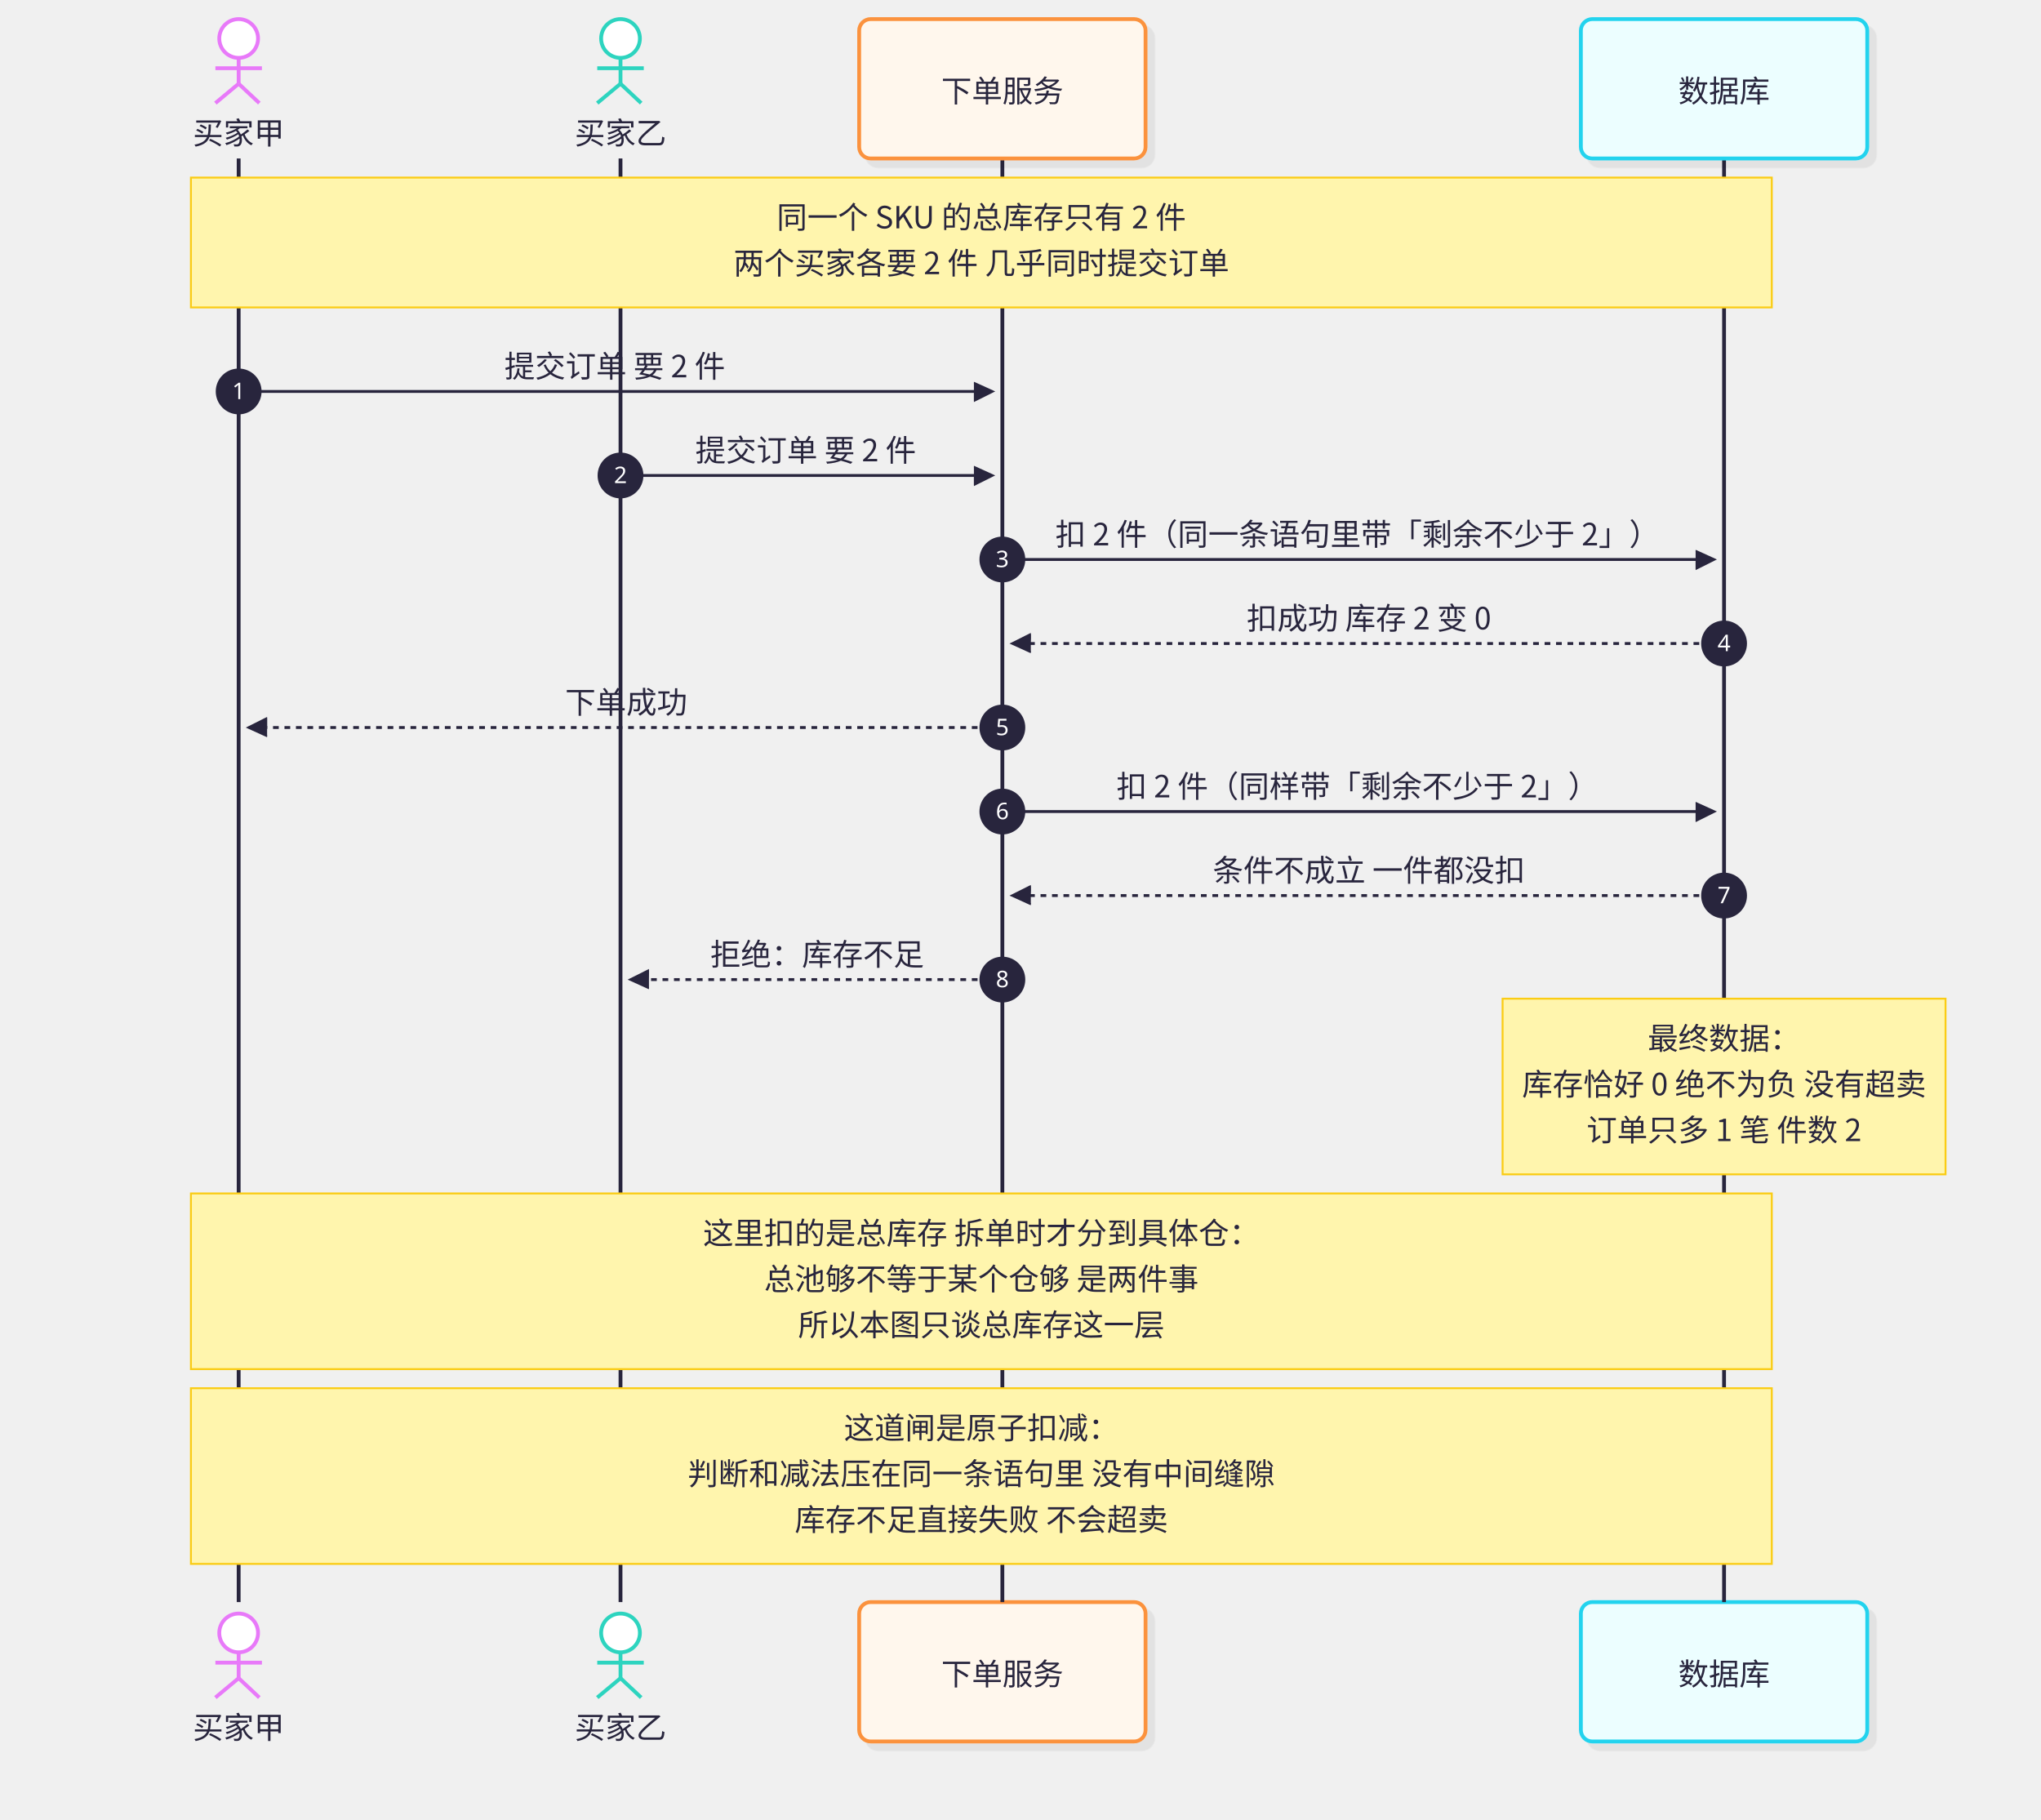
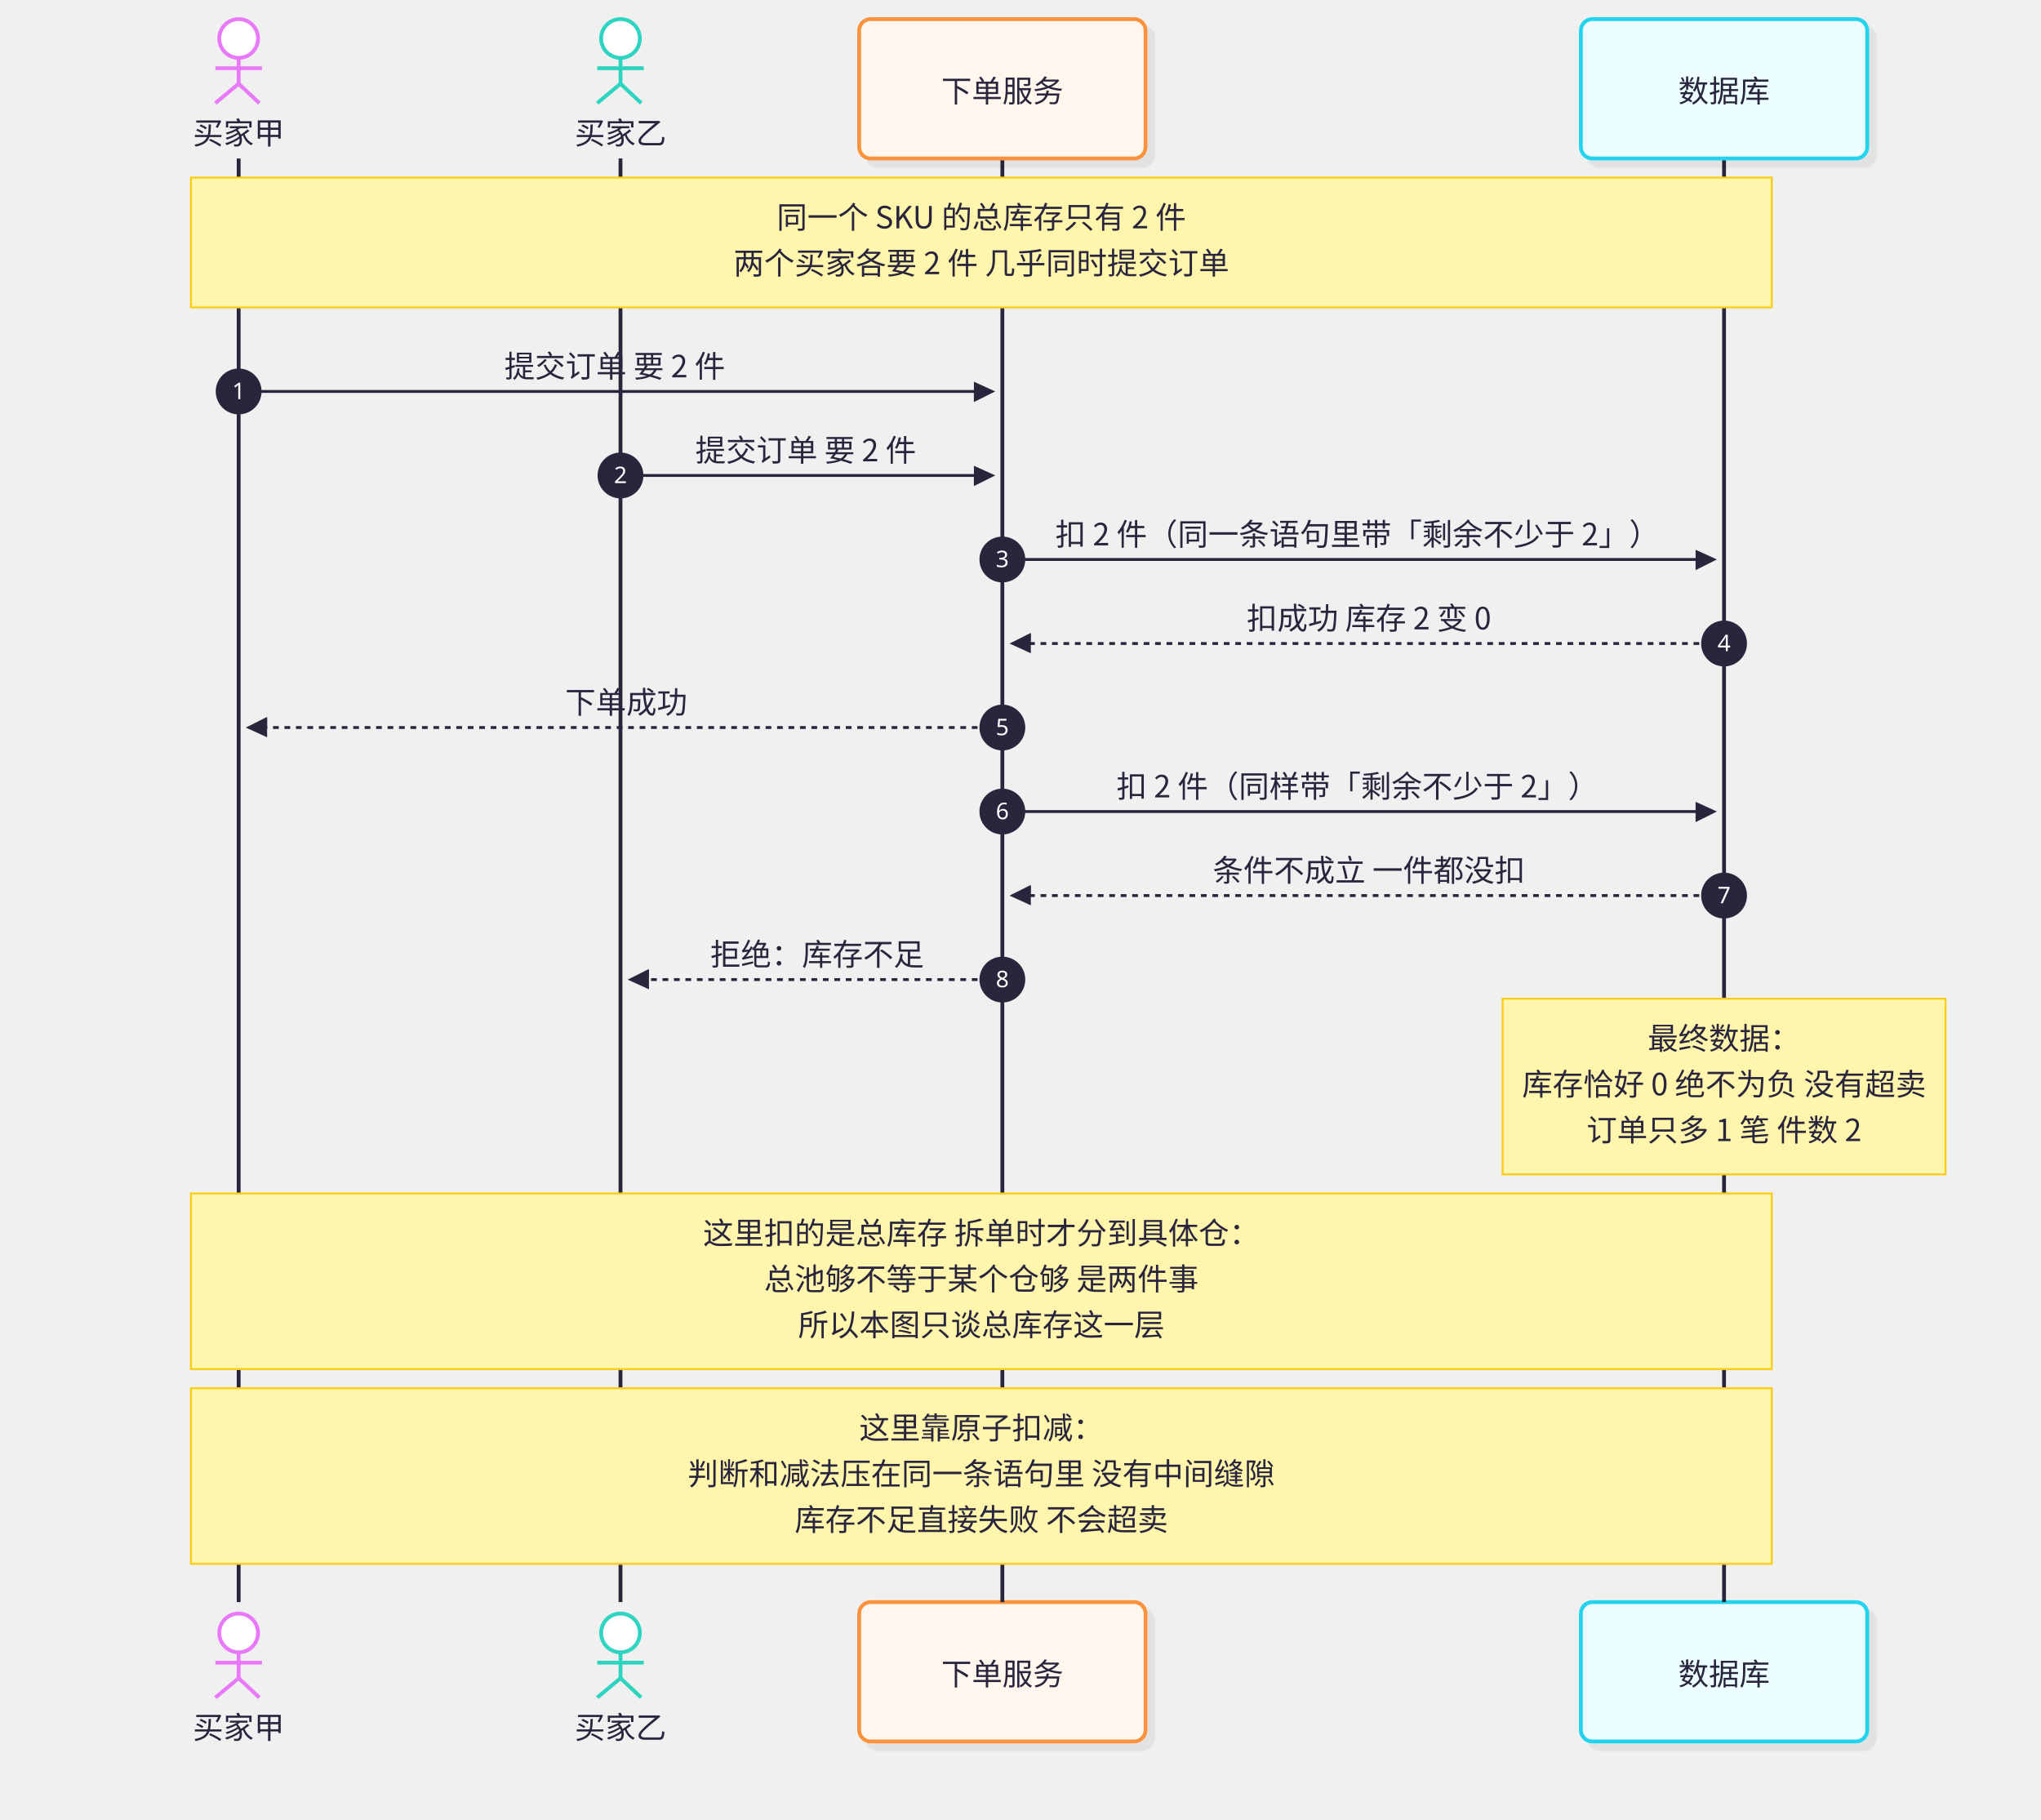
<svg xmlns="http://www.w3.org/2000/svg" height="953" id="my-svg" width="1069" style="max-width: 1069px; background-color: white;" viewBox="-50 -10 1069 953" role="graphics-document document" aria-roledescription="sequence">
  <g>
    <rect x="778" y="829" fill="#eaeaea" stroke="#666" width="150" height="73" name="库" rx="6" ry="6" class="actor actor-bottom" data-look="neo" filter="url(#my-svg-drop-shadow)" style="stroke: rgb(34, 211, 238); fill: rgb(236, 254, 255);" />
    <text x="853" y="865.5" dominant-baseline="central" alignment-baseline="central" class="actor actor-box" style="text-anchor: middle; font-size: 16px; font-weight: 400;">
      <tspan x="853" dy="0">数据库</tspan>
    </text>
  </g>
  <g>
    <rect x="400" y="829" fill="#eaeaea" stroke="#666" width="150" height="73" name="下单" rx="6" ry="6" class="actor actor-bottom" data-look="neo" filter="url(#my-svg-drop-shadow)" style="stroke: rgb(251, 146, 60); fill: rgb(255, 247, 237);" />
    <text x="475" y="865.5" dominant-baseline="central" alignment-baseline="central" class="actor actor-box" style="text-anchor: middle; font-size: 16px; font-weight: 400;">
      <tspan x="475" dy="0">下单服务</tspan>
    </text>
  </g>
  <g />
  <g />
  <g>
    <line id="actor3" x1="853" y1="73" x2="853" y2="829" class="actor-line 200" stroke-width="0.5px" stroke="#999" name="库" data-et="life-line" data-id="库" />
    <g id="root-3" data-look="neo" data-et="participant" data-type="participant" data-id="库">
      <rect x="778" y="0" fill="#eaeaea" stroke="#666" width="150" height="73" name="库" rx="6" ry="6" class="actor actor-top" data-look="neo" filter="url(#my-svg-drop-shadow)" style="stroke: rgb(34, 211, 238); fill: rgb(236, 254, 255);" />
      <text x="853" y="36.5" dominant-baseline="central" alignment-baseline="central" class="actor actor-box" style="text-anchor: middle; font-size: 16px; font-weight: 400;">
        <tspan x="853" dy="0">数据库</tspan>
      </text>
    </g>
  </g>
  <g>
    <line id="actor2" x1="475" y1="73" x2="475" y2="829" class="actor-line 200" stroke-width="0.5px" stroke="#999" name="下单" data-et="life-line" data-id="下单" />
    <g id="root-2" data-look="neo" data-et="participant" data-type="participant" data-id="下单">
      <rect x="400" y="0" fill="#eaeaea" stroke="#666" width="150" height="73" name="下单" rx="6" ry="6" class="actor actor-top" data-look="neo" filter="url(#my-svg-drop-shadow)" style="stroke: rgb(251, 146, 60); fill: rgb(255, 247, 237);" />
      <text x="475" y="36.5" dominant-baseline="central" alignment-baseline="central" class="actor actor-box" style="text-anchor: middle; font-size: 16px; font-weight: 400;">
        <tspan x="475" dy="0">下单服务</tspan>
      </text>
    </g>
  </g>
  <g>
    <line id="actor1" x1="275" y1="73" x2="275" y2="829" class="actor-line 200" stroke-width="0.5px" stroke="#999" name="乙" data-et="life-line" data-id="乙" />
  </g>
  <g>
    <line id="actor0" x1="75" y1="73" x2="75" y2="829" class="actor-line 200" stroke-width="0.5px" stroke="#999" name="甲" data-et="life-line" data-id="甲" />
  </g>
  <style>#my-svg{font-family:Noto Sans CJK SC,Noto Sans SC,Microsoft YaHei,PingFang SC,sans-serif;font-size:14px;fill:#28253D;}@keyframes edge-animation-frame{from{stroke-dashoffset:0;}}@keyframes dash{to{stroke-dashoffset:0;}}#my-svg .edge-animation-slow{stroke-dasharray:9,5!important;stroke-dashoffset:900;animation:dash 50s linear infinite;stroke-linecap:round;}#my-svg .edge-animation-fast{stroke-dasharray:9,5!important;stroke-dashoffset:900;animation:dash 20s linear infinite;stroke-linecap:round;}#my-svg .error-icon{fill:#ffffff;}#my-svg .error-text{fill:#000000;stroke:#000000;}#my-svg .edge-thickness-normal{stroke-width:2px;}#my-svg .edge-thickness-thick{stroke-width:3.5px;}#my-svg .edge-pattern-solid{stroke-dasharray:0;}#my-svg .edge-thickness-invisible{stroke-width:0;fill:none;}#my-svg .edge-pattern-dashed{stroke-dasharray:3;}#my-svg .edge-pattern-dotted{stroke-dasharray:2;}#my-svg .marker{fill:#000000;stroke:#000000;}#my-svg .marker.cross{stroke:#000000;}#my-svg svg{font-family:Noto Sans CJK SC,Noto Sans SC,Microsoft YaHei,PingFang SC,sans-serif;font-size:14px;}#my-svg p{margin:0;}#my-svg .actor{stroke:#28253D;fill:#ffffff;stroke-width:2;}#my-svg rect.actor.outer-path[data-look="neo"]{filter:url(#drop-shadow);}#my-svg rect.note[data-look="neo"]{stroke:#FACC15;fill:#fff5ad;filter:url(#drop-shadow);}#my-svg text.actor&gt;tspan{fill:#28253D;stroke:none;}#my-svg .actor-line{stroke:#28253D;}#my-svg .innerArc{stroke-width:1.5;stroke-dasharray:none;}#my-svg .messageLine0{stroke-width:1.5;stroke-dasharray:none;stroke:#28253D;}#my-svg .messageLine1{stroke-width:1.5;stroke-dasharray:2,2;stroke:#28253D;}#my-svg [id$="-arrowhead"] path{fill:#28253D;stroke:#28253D;}#my-svg .sequenceNumber{fill:#ffffff;}#my-svg [id$="-sequencenumber"]{fill:#28253D;}#my-svg [id$="-crosshead"] path{fill:#28253D;stroke:#28253D;}#my-svg .messageText{fill:#28253D;stroke:none;}#my-svg .labelBox{stroke:#28253D;fill:#ffffff;filter:url(#drop-shadow);}#my-svg .labelText,#my-svg .labelText&gt;tspan{fill:#28253D;stroke:none;}#my-svg .loopText,#my-svg .loopText&gt;tspan{fill:#28253D;stroke:none;}#my-svg .sectionTitle,#my-svg .sectionTitle&gt;tspan{fill:#28253D;stroke:none;}#my-svg .loopLine{stroke-width:2px;stroke-dasharray:2,2;stroke:#28253D;fill:#28253D;}#my-svg .note{stroke:#FACC15;fill:#fff5ad;}#my-svg .noteText,#my-svg .noteText&gt;tspan{fill:#28253D;stroke:none;}#my-svg .activation0{fill:hsl(-120, 0%, 80%);stroke:hsl(-120, 0%, 70%);}#my-svg .activation1{fill:hsl(-120, 0%, 80%);stroke:hsl(-120, 0%, 70%);}#my-svg .activation2{fill:hsl(-120, 0%, 80%);stroke:hsl(-120, 0%, 70%);}#my-svg .actorPopupMenu{position:absolute;}#my-svg .actorPopupMenuPanel{position:absolute;fill:#ffffff;box-shadow:0px 8px 16px 0px rgba(0,0,0,0.2);filter:drop-shadow(3px 5px 2px rgb(0 0 0 / 0.4));}#my-svg .actor-man circle,#my-svg line{fill:#ffffff;stroke-width:2px;}#my-svg g rect.rect{filter:url(#drop-shadow);stroke:#28253D;}#my-svg .node .neo-node{stroke:#28253D;}#my-svg [data-look="neo"].node rect,#my-svg [data-look="neo"].cluster rect,#my-svg [data-look="neo"].node polygon{stroke:#28253D;filter:url(#my-svg-drop-shadow);}#my-svg [data-look="neo"].swimlane.cluster rect{filter:none;}#my-svg [data-look="neo"].node path{stroke:#28253D;stroke-width:2px;}#my-svg [data-look="neo"].node .outer-path{filter:url(#my-svg-drop-shadow);}#my-svg [data-look="neo"].node .neo-line path{stroke:#28253D;filter:none;}#my-svg [data-look="neo"].node circle{stroke:#28253D;filter:url(#my-svg-drop-shadow);}#my-svg [data-look="neo"].node circle .state-start{fill:#000000;}#my-svg [data-look="neo"].icon-shape .icon{fill:#28253D;filter:url(#my-svg-drop-shadow);}#my-svg [data-look="neo"].icon-shape .icon-neo path{stroke:#28253D;filter:url(#my-svg-drop-shadow);}#my-svg :root{--mermaid-font-family:"trebuchet ms",verdana,arial,sans-serif;}</style>
  <g />
  <defs>
    <symbol id="my-svg-computer" width="24" height="24">
      <path transform="scale(.5)" d="M2 2v13h20v-13h-20zm18 11h-16v-9h16v9zm-10.228 6l.466-1h3.524l.467 1h-4.457zm14.228 3h-24l2-6h2.104l-1.33 4h18.45l-1.297-4h2.073l2 6zm-5-10h-14v-7h14v7z" />
    </symbol>
  </defs>
  <defs>
    <symbol id="my-svg-database" fill-rule="evenodd" clip-rule="evenodd">
      <path transform="scale(.5)" d="M12.258.001l.256.004.255.005.253.008.251.01.249.012.247.015.246.016.242.019.241.02.239.023.236.024.233.027.231.028.229.031.225.032.223.034.22.036.217.038.214.04.211.041.208.043.205.045.201.046.198.048.194.05.191.051.187.053.183.054.18.056.175.057.172.059.168.06.163.061.16.063.155.064.15.066.074.033.073.033.071.034.07.034.069.035.068.035.067.035.066.035.064.036.064.036.062.036.06.036.06.037.058.037.058.037.055.038.055.038.053.038.052.038.051.039.05.039.048.039.047.039.045.04.044.04.043.04.041.04.04.041.039.041.037.041.036.041.034.041.033.042.032.042.03.042.029.042.027.042.026.043.024.043.023.043.021.043.02.043.018.044.017.043.015.044.013.044.012.044.011.045.009.044.007.045.006.045.004.045.002.045.001.045v17l-.001.045-.002.045-.004.045-.006.045-.007.045-.009.044-.011.045-.012.044-.013.044-.015.044-.017.043-.018.044-.02.043-.021.043-.023.043-.024.043-.026.043-.027.042-.029.042-.03.042-.032.042-.033.042-.034.041-.036.041-.037.041-.039.041-.04.041-.041.04-.043.04-.044.04-.045.04-.047.039-.048.039-.05.039-.051.039-.052.038-.053.038-.055.038-.055.038-.058.037-.058.037-.06.037-.06.036-.062.036-.064.036-.064.036-.066.035-.067.035-.068.035-.069.035-.07.034-.071.034-.073.033-.074.033-.15.066-.155.064-.16.063-.163.061-.168.06-.172.059-.175.057-.18.056-.183.054-.187.053-.191.051-.194.05-.198.048-.201.046-.205.045-.208.043-.211.041-.214.04-.217.038-.22.036-.223.034-.225.032-.229.031-.231.028-.233.027-.236.024-.239.023-.241.02-.242.019-.246.016-.247.015-.249.012-.251.01-.253.008-.255.005-.256.004-.258.001-.258-.001-.256-.004-.255-.005-.253-.008-.251-.01-.249-.012-.247-.015-.245-.016-.243-.019-.241-.02-.238-.023-.236-.024-.234-.027-.231-.028-.228-.031-.226-.032-.223-.034-.22-.036-.217-.038-.214-.04-.211-.041-.208-.043-.204-.045-.201-.046-.198-.048-.195-.05-.19-.051-.187-.053-.184-.054-.179-.056-.176-.057-.172-.059-.167-.06-.164-.061-.159-.063-.155-.064-.151-.066-.074-.033-.072-.033-.072-.034-.07-.034-.069-.035-.068-.035-.067-.035-.066-.035-.064-.036-.063-.036-.062-.036-.061-.036-.06-.037-.058-.037-.057-.037-.056-.038-.055-.038-.053-.038-.052-.038-.051-.039-.049-.039-.049-.039-.046-.039-.046-.04-.044-.04-.043-.04-.041-.04-.04-.041-.039-.041-.037-.041-.036-.041-.034-.041-.033-.042-.032-.042-.03-.042-.029-.042-.027-.042-.026-.043-.024-.043-.023-.043-.021-.043-.02-.043-.018-.044-.017-.043-.015-.044-.013-.044-.012-.044-.011-.045-.009-.044-.007-.045-.006-.045-.004-.045-.002-.045-.001-.045v-17l.001-.045.002-.045.004-.045.006-.045.007-.045.009-.044.011-.045.012-.044.013-.044.015-.044.017-.043.018-.044.02-.043.021-.043.023-.043.024-.043.026-.043.027-.042.029-.042.03-.042.032-.042.033-.042.034-.041.036-.041.037-.041.039-.041.04-.041.041-.04.043-.04.044-.04.046-.04.046-.039.049-.039.049-.039.051-.039.052-.038.053-.038.055-.038.056-.038.057-.037.058-.037.06-.037.061-.036.062-.036.063-.036.064-.036.066-.035.067-.035.068-.035.069-.035.07-.034.072-.034.072-.033.074-.033.151-.066.155-.064.159-.063.164-.061.167-.06.172-.059.176-.057.179-.056.184-.054.187-.053.19-.051.195-.05.198-.048.201-.046.204-.045.208-.043.211-.041.214-.04.217-.038.22-.036.223-.034.226-.032.228-.031.231-.028.234-.027.236-.024.238-.023.241-.02.243-.019.245-.016.247-.015.249-.012.251-.01.253-.008.255-.005.256-.004.258-.001.258.001zm-9.258 20.499v.01l.001.021.003.021.004.022.005.021.006.022.007.022.009.023.01.022.011.023.012.023.013.023.015.023.016.024.017.023.018.024.019.024.021.024.022.025.023.024.024.025.052.049.056.05.061.051.066.051.07.051.075.051.079.052.084.052.088.052.092.052.097.052.102.051.105.052.11.052.114.051.119.051.123.051.127.05.131.05.135.05.139.048.144.049.147.047.152.047.155.047.16.045.163.045.167.043.171.043.176.041.178.041.183.039.187.039.19.037.194.035.197.035.202.033.204.031.209.03.212.029.216.027.219.025.222.024.226.021.23.02.233.018.236.016.24.015.243.012.246.01.249.008.253.005.256.004.259.001.26-.001.257-.004.254-.005.25-.008.247-.011.244-.012.241-.014.237-.016.233-.018.231-.021.226-.021.224-.024.22-.026.216-.027.212-.028.21-.031.205-.031.202-.034.198-.034.194-.036.191-.037.187-.039.183-.04.179-.04.175-.042.172-.043.168-.044.163-.045.16-.046.155-.046.152-.047.148-.048.143-.049.139-.049.136-.05.131-.05.126-.05.123-.051.118-.052.114-.051.11-.052.106-.052.101-.052.096-.052.092-.052.088-.053.083-.051.079-.052.074-.052.07-.051.065-.051.06-.051.056-.05.051-.05.023-.024.023-.025.021-.024.02-.024.019-.024.018-.024.017-.024.015-.023.014-.024.013-.023.012-.023.01-.023.01-.022.008-.022.006-.022.006-.022.004-.022.004-.021.001-.021.001-.021v-4.127l-.077.055-.08.053-.083.054-.085.053-.087.052-.09.052-.093.051-.095.05-.097.05-.1.049-.102.049-.105.048-.106.047-.109.047-.111.046-.114.045-.115.045-.118.044-.12.043-.122.042-.124.042-.126.041-.128.04-.13.04-.132.038-.134.038-.135.037-.138.037-.139.035-.142.035-.143.034-.144.033-.147.032-.148.031-.15.03-.151.03-.153.029-.154.027-.156.027-.158.026-.159.025-.161.024-.162.023-.163.022-.165.021-.166.02-.167.019-.169.018-.169.017-.171.016-.173.015-.173.014-.175.013-.175.012-.177.011-.178.01-.179.008-.179.008-.181.006-.182.005-.182.004-.184.003-.184.002h-.37l-.184-.002-.184-.003-.182-.004-.182-.005-.181-.006-.179-.008-.179-.008-.178-.01-.176-.011-.176-.012-.175-.013-.173-.014-.172-.015-.171-.016-.17-.017-.169-.018-.167-.019-.166-.02-.165-.021-.163-.022-.162-.023-.161-.024-.159-.025-.157-.026-.156-.027-.155-.027-.153-.029-.151-.03-.15-.03-.148-.031-.146-.032-.145-.033-.143-.034-.141-.035-.14-.035-.137-.037-.136-.037-.134-.038-.132-.038-.13-.04-.128-.04-.126-.041-.124-.042-.122-.042-.12-.044-.117-.043-.116-.045-.113-.045-.112-.046-.109-.047-.106-.047-.105-.048-.102-.049-.1-.049-.097-.05-.095-.05-.093-.052-.09-.051-.087-.052-.085-.053-.083-.054-.08-.054-.077-.054v4.127zm0-5.654v.011l.001.021.003.021.004.021.005.022.006.022.007.022.009.022.01.022.011.023.012.023.013.023.015.024.016.023.017.024.018.024.019.024.021.024.022.024.023.025.024.024.052.05.056.05.061.05.066.051.07.051.075.052.079.051.084.052.088.052.092.052.097.052.102.052.105.052.11.051.114.051.119.052.123.05.127.051.131.05.135.049.139.049.144.048.147.048.152.047.155.046.16.045.163.045.167.044.171.042.176.042.178.04.183.04.187.038.19.037.194.036.197.034.202.033.204.032.209.03.212.028.216.027.219.025.222.024.226.022.23.02.233.018.236.016.24.014.243.012.246.01.249.008.253.006.256.003.259.001.26-.001.257-.003.254-.006.25-.008.247-.01.244-.012.241-.015.237-.016.233-.018.231-.02.226-.022.224-.024.22-.025.216-.027.212-.029.21-.03.205-.032.202-.033.198-.035.194-.036.191-.037.187-.039.183-.039.179-.041.175-.042.172-.043.168-.044.163-.045.16-.045.155-.047.152-.047.148-.048.143-.048.139-.05.136-.049.131-.05.126-.051.123-.051.118-.051.114-.052.11-.052.106-.052.101-.052.096-.052.092-.052.088-.052.083-.052.079-.052.074-.051.07-.052.065-.051.06-.05.056-.051.051-.049.023-.025.023-.024.021-.025.02-.024.019-.024.018-.024.017-.024.015-.023.014-.023.013-.024.012-.022.01-.023.01-.023.008-.022.006-.022.006-.022.004-.021.004-.022.001-.021.001-.021v-4.139l-.077.054-.08.054-.083.054-.085.052-.087.053-.09.051-.093.051-.095.051-.097.05-.1.049-.102.049-.105.048-.106.047-.109.047-.111.046-.114.045-.115.044-.118.044-.12.044-.122.042-.124.042-.126.041-.128.04-.13.039-.132.039-.134.038-.135.037-.138.036-.139.036-.142.035-.143.033-.144.033-.147.033-.148.031-.15.03-.151.03-.153.028-.154.028-.156.027-.158.026-.159.025-.161.024-.162.023-.163.022-.165.021-.166.02-.167.019-.169.018-.169.017-.171.016-.173.015-.173.014-.175.013-.175.012-.177.011-.178.009-.179.009-.179.007-.181.007-.182.005-.182.004-.184.003-.184.002h-.37l-.184-.002-.184-.003-.182-.004-.182-.005-.181-.007-.179-.007-.179-.009-.178-.009-.176-.011-.176-.012-.175-.013-.173-.014-.172-.015-.171-.016-.17-.017-.169-.018-.167-.019-.166-.02-.165-.021-.163-.022-.162-.023-.161-.024-.159-.025-.157-.026-.156-.027-.155-.028-.153-.028-.151-.03-.15-.03-.148-.031-.146-.033-.145-.033-.143-.033-.141-.035-.14-.036-.137-.036-.136-.037-.134-.038-.132-.039-.13-.039-.128-.04-.126-.041-.124-.042-.122-.043-.12-.043-.117-.044-.116-.044-.113-.046-.112-.046-.109-.046-.106-.047-.105-.048-.102-.049-.1-.049-.097-.05-.095-.051-.093-.051-.09-.051-.087-.053-.085-.052-.083-.054-.08-.054-.077-.054v4.139zm0-5.666v.011l.001.02.003.022.004.021.005.022.006.021.007.022.009.023.01.022.011.023.012.023.013.023.015.023.016.024.017.024.018.023.019.024.021.025.022.024.023.024.024.025.052.05.056.05.061.05.066.051.07.051.075.052.079.051.084.052.088.052.092.052.097.052.102.052.105.051.11.052.114.051.119.051.123.051.127.05.131.05.135.05.139.049.144.048.147.048.152.047.155.046.16.045.163.045.167.043.171.043.176.042.178.04.183.04.187.038.19.037.194.036.197.034.202.033.204.032.209.03.212.028.216.027.219.025.222.024.226.021.23.02.233.018.236.017.24.014.243.012.246.01.249.008.253.006.256.003.259.001.26-.001.257-.003.254-.006.25-.008.247-.01.244-.013.241-.014.237-.016.233-.018.231-.02.226-.022.224-.024.22-.025.216-.027.212-.029.21-.03.205-.032.202-.033.198-.035.194-.036.191-.037.187-.039.183-.039.179-.041.175-.042.172-.043.168-.044.163-.045.16-.045.155-.047.152-.047.148-.048.143-.049.139-.049.136-.049.131-.051.126-.05.123-.051.118-.052.114-.051.11-.052.106-.052.101-.052.096-.052.092-.052.088-.052.083-.052.079-.052.074-.052.07-.051.065-.051.06-.051.056-.05.051-.049.023-.025.023-.025.021-.024.02-.024.019-.024.018-.024.017-.024.015-.023.014-.024.013-.023.012-.023.01-.022.01-.023.008-.022.006-.022.006-.022.004-.022.004-.021.001-.021.001-.021v-4.153l-.077.054-.08.054-.083.053-.085.053-.087.053-.09.051-.093.051-.095.051-.097.05-.1.049-.102.048-.105.048-.106.048-.109.046-.111.046-.114.046-.115.044-.118.044-.12.043-.122.043-.124.042-.126.041-.128.04-.13.039-.132.039-.134.038-.135.037-.138.036-.139.036-.142.034-.143.034-.144.033-.147.032-.148.032-.15.03-.151.03-.153.028-.154.028-.156.027-.158.026-.159.024-.161.024-.162.023-.163.023-.165.021-.166.02-.167.019-.169.018-.169.017-.171.016-.173.015-.173.014-.175.013-.175.012-.177.01-.178.01-.179.009-.179.007-.181.006-.182.006-.182.004-.184.003-.184.001-.185.001-.185-.001-.184-.001-.184-.003-.182-.004-.182-.006-.181-.006-.179-.007-.179-.009-.178-.01-.176-.01-.176-.012-.175-.013-.173-.014-.172-.015-.171-.016-.17-.017-.169-.018-.167-.019-.166-.02-.165-.021-.163-.023-.162-.023-.161-.024-.159-.024-.157-.026-.156-.027-.155-.028-.153-.028-.151-.03-.15-.03-.148-.032-.146-.032-.145-.033-.143-.034-.141-.034-.14-.036-.137-.036-.136-.037-.134-.038-.132-.039-.13-.039-.128-.041-.126-.041-.124-.041-.122-.043-.12-.043-.117-.044-.116-.044-.113-.046-.112-.046-.109-.046-.106-.048-.105-.048-.102-.048-.1-.05-.097-.049-.095-.051-.093-.051-.09-.052-.087-.052-.085-.053-.083-.053-.08-.054-.077-.054v4.153zm8.74-8.179l-.257.004-.254.005-.25.008-.247.011-.244.012-.241.014-.237.016-.233.018-.231.021-.226.022-.224.023-.22.026-.216.027-.212.028-.21.031-.205.032-.202.033-.198.034-.194.036-.191.038-.187.038-.183.04-.179.041-.175.042-.172.043-.168.043-.163.045-.16.046-.155.046-.152.048-.148.048-.143.048-.139.049-.136.05-.131.05-.126.051-.123.051-.118.051-.114.052-.11.052-.106.052-.101.052-.096.052-.092.052-.088.052-.083.052-.079.052-.074.051-.07.052-.065.051-.06.05-.056.05-.051.05-.023.025-.023.024-.021.024-.02.025-.019.024-.018.024-.017.023-.015.024-.014.023-.013.023-.012.023-.01.023-.01.022-.008.022-.006.023-.006.021-.004.022-.004.021-.001.021-.001.021.001.021.001.021.004.021.004.022.006.021.006.023.008.022.01.022.01.023.012.023.013.023.014.023.015.024.017.023.018.024.019.024.02.025.021.024.023.024.023.025.051.05.056.05.06.05.065.051.07.052.074.051.079.052.083.052.088.052.092.052.096.052.101.052.106.052.11.052.114.052.118.051.123.051.126.051.131.05.136.05.139.049.143.048.148.048.152.048.155.046.16.046.163.045.168.043.172.043.175.042.179.041.183.04.187.038.191.038.194.036.198.034.202.033.205.032.21.031.212.028.216.027.22.026.224.023.226.022.231.021.233.018.237.016.241.014.244.012.247.011.25.008.254.005.257.004.26.001.26-.001.257-.004.254-.005.25-.008.247-.011.244-.012.241-.014.237-.016.233-.018.231-.021.226-.022.224-.023.22-.026.216-.027.212-.028.21-.031.205-.032.202-.033.198-.034.194-.036.191-.038.187-.038.183-.04.179-.041.175-.042.172-.043.168-.043.163-.045.16-.046.155-.046.152-.048.148-.048.143-.048.139-.049.136-.05.131-.05.126-.051.123-.051.118-.051.114-.052.11-.052.106-.052.101-.052.096-.052.092-.052.088-.052.083-.052.079-.052.074-.051.07-.052.065-.051.06-.05.056-.05.051-.05.023-.025.023-.024.021-.024.02-.025.019-.024.018-.024.017-.023.015-.024.014-.023.013-.023.012-.023.01-.023.01-.022.008-.022.006-.023.006-.021.004-.022.004-.021.001-.021.001-.021-.001-.021-.001-.021-.004-.021-.004-.022-.006-.021-.006-.023-.008-.022-.01-.022-.01-.023-.012-.023-.013-.023-.014-.023-.015-.024-.017-.023-.018-.024-.019-.024-.02-.025-.021-.024-.023-.024-.023-.025-.051-.05-.056-.05-.06-.05-.065-.051-.07-.052-.074-.051-.079-.052-.083-.052-.088-.052-.092-.052-.096-.052-.101-.052-.106-.052-.11-.052-.114-.052-.118-.051-.123-.051-.126-.051-.131-.05-.136-.05-.139-.049-.143-.048-.148-.048-.152-.048-.155-.046-.16-.046-.163-.045-.168-.043-.172-.043-.175-.042-.179-.041-.183-.04-.187-.038-.191-.038-.194-.036-.198-.034-.202-.033-.205-.032-.21-.031-.212-.028-.216-.027-.22-.026-.224-.023-.226-.022-.231-.021-.233-.018-.237-.016-.241-.014-.244-.012-.247-.011-.25-.008-.254-.005-.257-.004-.26-.001-.26.001z" />
    </symbol>
  </defs>
  <defs>
    <symbol id="my-svg-clock" width="24" height="24">
      <path transform="scale(.5)" d="M12 2c5.514 0 10 4.486 10 10s-4.486 10-10 10-10-4.486-10-10 4.486-10 10-10zm0-2c-6.627 0-12 5.373-12 12s5.373 12 12 12 12-5.373 12-12-5.373-12-12-12zm5.848 12.459c.202.038.202.333.001.372-1.907.361-6.045 1.111-6.547 1.111-.719 0-1.301-.582-1.301-1.301 0-.512.77-5.447 1.125-7.445.034-.192.312-.181.343.014l.985 6.238 5.394 1.011z" />
    </symbol>
  </defs>
  <defs>
    <marker id="my-svg-arrowhead" refX="7.9" refY="5" markerUnits="userSpaceOnUse" markerWidth="12" markerHeight="12" orient="auto-start-reverse">
      <path d="M -1 0 L 10 5 L 0 10 z" />
    </marker>
  </defs>
  <defs>
    <marker id="my-svg-crosshead" markerWidth="15" markerHeight="8" orient="auto" refX="4" refY="4.5">
      <path fill="none" stroke="#000000" stroke-width="1pt" d="M 1,2 L 6,7 M 6,2 L 1,7" style="stroke-dasharray: 0, 0;" />
    </marker>
  </defs>
  <defs>
    <marker id="my-svg-filled-head" refX="15.5" refY="7" markerWidth="20" markerHeight="28" orient="auto">
      <path d="M 18,7 L9,13 L14,7 L9,1 Z" />
    </marker>
  </defs>
  <defs>
    <marker id="my-svg-sequencenumber" refX="15" refY="15" markerWidth="60" markerHeight="40" orient="auto">
      <circle cx="15" cy="15" r="6" />
    </marker>
  </defs>
  <defs>
    <marker id="my-svg-solidTopArrowHead" refX="7.9" refY="7.25" markerUnits="userSpaceOnUse" markerWidth="12" markerHeight="12" orient="auto-start-reverse">
      <path d="M 0 0 L 10 8 L 0 8 z" />
    </marker>
  </defs>
  <defs>
    <marker id="my-svg-solidBottomArrowHead" refX="7.9" refY="0.75" markerUnits="userSpaceOnUse" markerWidth="12" markerHeight="12" orient="auto-start-reverse">
      <path d="M 0 0 L 10 0 L 0 8 z" />
    </marker>
  </defs>
  <defs>
    <marker id="my-svg-stickTopArrowHead" refX="7.5" refY="7" markerUnits="userSpaceOnUse" markerWidth="12" markerHeight="12" orient="auto-start-reverse">
      <path d="M 0 0 L 7 7" stroke="black" stroke-width="1.5" fill="none" />
    </marker>
  </defs>
  <defs>
    <marker id="my-svg-stickBottomArrowHead" refX="7.5" refY="0" markerUnits="userSpaceOnUse" markerWidth="12" markerHeight="12" orient="auto-start-reverse">
      <path d="M 0 7 L 7 0" stroke="black" stroke-width="1.5" fill="none" />
    </marker>
  </defs>
  <defs>
    <filter id="my-svg-drop-shadow" height="130%" width="130%">
      <feDropShadow dx="4" dy="4" stdDeviation="0" flood-opacity="0.06" flood-color="#000000" />
    </filter>
  </defs>
  <g data-et="note" data-id="i1">
    <rect x="50" y="83" fill="#EDF2AE" stroke="#666" width="828" height="68" class="note" data-look="neo" />
    <text x="464" y="88" text-anchor="middle" dominant-baseline="middle" alignment-baseline="middle" class="noteText" dy="1em" style="font-size: 16px; font-weight: 400;">
      <tspan x="464">同一个 SKU 的总库存只有 2 件</tspan>
    </text>
    <text x="464" y="112" text-anchor="middle" dominant-baseline="middle" alignment-baseline="middle" class="noteText" dy="1em" style="font-size: 16px; font-weight: 400;">
      <tspan x="464">两个买家各要 2 件 几乎同时提交订单</tspan>
    </text>
  </g>
  <g data-et="note" data-id="i10">
    <rect x="737" y="513" fill="#EDF2AE" stroke="#666" width="232" height="92" class="note" data-look="neo" />
    <text x="853" y="518" text-anchor="middle" dominant-baseline="middle" alignment-baseline="middle" class="noteText" dy="1em" style="font-size: 16px; font-weight: 400;">
      <tspan x="853">最终数据：</tspan>
    </text>
    <text x="853" y="542" text-anchor="middle" dominant-baseline="middle" alignment-baseline="middle" class="noteText" dy="1em" style="font-size: 16px; font-weight: 400;">
      <tspan x="853">库存恰好 0 绝不为负 没有超卖</tspan>
    </text>
    <text x="853" y="566" text-anchor="middle" dominant-baseline="middle" alignment-baseline="middle" class="noteText" dy="1em" style="font-size: 16px; font-weight: 400;">
      <tspan x="853">订单只多 1 笔 件数 2</tspan>
    </text>
  </g>
  <g data-et="note" data-id="i11">
    <rect x="50" y="615" fill="#EDF2AE" stroke="#666" width="828" height="92" class="note" data-look="neo" />
    <text x="464" y="620" text-anchor="middle" dominant-baseline="middle" alignment-baseline="middle" class="noteText" dy="1em" style="font-size: 16px; font-weight: 400;">
      <tspan x="464">这里扣的是总库存 拆单时才分到具体仓：</tspan>
    </text>
    <text x="464" y="644" text-anchor="middle" dominant-baseline="middle" alignment-baseline="middle" class="noteText" dy="1em" style="font-size: 16px; font-weight: 400;">
      <tspan x="464">总池够不等于某个仓够 是两件事</tspan>
    </text>
    <text x="464" y="668" text-anchor="middle" dominant-baseline="middle" alignment-baseline="middle" class="noteText" dy="1em" style="font-size: 16px; font-weight: 400;">
      <tspan x="464">所以本图只谈总库存这一层</tspan>
    </text>
  </g>
  <g data-et="note" data-id="i12">
    <rect x="50" y="717" fill="#EDF2AE" stroke="#666" width="828" height="92" class="note" data-look="neo" />
    <text x="464" y="722" text-anchor="middle" dominant-baseline="middle" alignment-baseline="middle" class="noteText" dy="1em" style="font-size: 16px; font-weight: 400;">
-       <tspan x="464">这道闸是原子扣减：</tspan>
+       <tspan x="464">这里靠原子扣减：</tspan>
    </text>
    <text x="464" y="746" text-anchor="middle" dominant-baseline="middle" alignment-baseline="middle" class="noteText" dy="1em" style="font-size: 16px; font-weight: 400;">
      <tspan x="464">判断和减法压在同一条语句里 没有中间缝隙</tspan>
    </text>
    <text x="464" y="770" text-anchor="middle" dominant-baseline="middle" alignment-baseline="middle" class="noteText" dy="1em" style="font-size: 16px; font-weight: 400;">
      <tspan x="464">库存不足直接失败 不会超卖</tspan>
    </text>
  </g>
  <g class="actor-man actor-top" name="甲" data-et="participant" data-type="actor" data-id="甲" style="stroke: rgb(232, 121, 249); fill: rgb(253, 244, 255);">
    <line id="actor-man-torso0" x1="75" y1="20.308" x2="75" y2="33.846" />
    <line id="actor-man-arms0" x1="62.815" y1="25.723" x2="87.185" y2="25.723" />
    <line x1="62.815" y1="44" x2="75" y2="33.846" />
    <line x1="75" y1="33.846" x2="85.831" y2="44" />
    <circle cx="75" cy="10.154" r="10.154" width="150" height="73" />
    <text x="75" y="58.5" dominant-baseline="central" alignment-baseline="central" class="actor actor-man" style="text-anchor: middle; font-size: 16px; font-weight: 400;">
      <tspan x="75" dy="0">买家甲</tspan>
    </text>
  </g>
  <g class="actor-man actor-top" name="乙" data-et="participant" data-type="actor" data-id="乙" style="stroke: rgb(45, 212, 191); fill: rgb(240, 253, 250);">
    <line id="actor-man-torso1" x1="275" y1="20.308" x2="275" y2="33.846" />
    <line id="actor-man-arms1" x1="262.815" y1="25.723" x2="287.185" y2="25.723" />
    <line x1="262.815" y1="44" x2="275" y2="33.846" />
    <line x1="275" y1="33.846" x2="285.831" y2="44" />
    <circle cx="275" cy="10.154" r="10.154" width="150" height="73" />
    <text x="275" y="58.5" dominant-baseline="central" alignment-baseline="central" class="actor actor-man" style="text-anchor: middle; font-size: 16px; font-weight: 400;">
      <tspan x="275" dy="0">买家乙</tspan>
    </text>
  </g>
  <text x="272" y="166" text-anchor="middle" dominant-baseline="middle" alignment-baseline="middle" class="messageText" dy="1em" style="font-size: 16px; font-weight: 400;">提交订单 要 2 件</text>
  <line x1="82" y1="195" x2="468" y2="195" class="messageLine0" data-et="message" data-id="i2" data-from="甲" data-to="下单" stroke-width="2" stroke="none" marker-end="url(#my-svg-arrowhead)" style="fill: none;" />
  <line x1="75" y1="195" x2="75" y2="195" stroke-width="0" marker-start="url(#my-svg-sequencenumber)" />
  <text x="75" y="199" font-family="sans-serif" font-size="12px" text-anchor="middle" class="sequenceNumber">1</text>
  <text x="372" y="210" text-anchor="middle" dominant-baseline="middle" alignment-baseline="middle" class="messageText" dy="1em" style="font-size: 16px; font-weight: 400;">提交订单 要 2 件</text>
  <line x1="282" y1="239" x2="468" y2="239" class="messageLine0" data-et="message" data-id="i3" data-from="乙" data-to="下单" stroke-width="2" stroke="none" marker-end="url(#my-svg-arrowhead)" style="fill: none;" />
  <line x1="275" y1="239" x2="275" y2="239" stroke-width="0" marker-start="url(#my-svg-sequencenumber)" />
  <text x="275" y="243" font-family="sans-serif" font-size="12px" text-anchor="middle" class="sequenceNumber">2</text>
  <text x="661" y="254" text-anchor="middle" dominant-baseline="middle" alignment-baseline="middle" class="messageText" dy="1em" style="font-size: 16px; font-weight: 400;">扣 2 件（同一条语句里带「剩余不少于 2」）</text>
  <line x1="482" y1="283" x2="846" y2="283" class="messageLine0" data-et="message" data-id="i4" data-from="下单" data-to="库" stroke-width="2" stroke="none" marker-end="url(#my-svg-arrowhead)" style="fill: none;" />
  <line x1="475" y1="283" x2="475" y2="283" stroke-width="0" marker-start="url(#my-svg-sequencenumber)" />
  <text x="475" y="287" font-family="sans-serif" font-size="12px" text-anchor="middle" class="sequenceNumber">3</text>
  <text x="667" y="298" text-anchor="middle" dominant-baseline="middle" alignment-baseline="middle" class="messageText" dy="1em" style="font-size: 16px; font-weight: 400;">扣成功 库存 2 变 0</text>
  <line x1="858" y1="327" x2="482" y2="327" class="messageLine1" data-et="message" data-id="i5" data-from="库" data-to="下单" stroke-width="2" stroke="none" marker-end="url(#my-svg-arrowhead)" style="stroke-dasharray: 3, 3; fill: none;" />
  <line x1="853" y1="327" x2="853" y2="327" stroke-width="0" marker-start="url(#my-svg-sequencenumber)" />
  <text x="853" y="331" font-family="sans-serif" font-size="12px" text-anchor="middle" class="sequenceNumber">4</text>
  <text x="278" y="342" text-anchor="middle" dominant-baseline="middle" alignment-baseline="middle" class="messageText" dy="1em" style="font-size: 16px; font-weight: 400;">下单成功</text>
  <line x1="480" y1="371" x2="82" y2="371" class="messageLine1" data-et="message" data-id="i6" data-from="下单" data-to="甲" stroke-width="2" stroke="none" marker-end="url(#my-svg-arrowhead)" style="stroke-dasharray: 3, 3; fill: none;" />
  <line x1="475" y1="371" x2="475" y2="371" stroke-width="0" marker-start="url(#my-svg-sequencenumber)" />
  <text x="475" y="375" font-family="sans-serif" font-size="12px" text-anchor="middle" class="sequenceNumber">5</text>
  <text x="661" y="386" text-anchor="middle" dominant-baseline="middle" alignment-baseline="middle" class="messageText" dy="1em" style="font-size: 16px; font-weight: 400;">扣 2 件（同样带「剩余不少于 2」）</text>
  <line x1="482" y1="415" x2="846" y2="415" class="messageLine0" data-et="message" data-id="i7" data-from="下单" data-to="库" stroke-width="2" stroke="none" marker-end="url(#my-svg-arrowhead)" style="fill: none;" />
  <line x1="475" y1="415" x2="475" y2="415" stroke-width="0" marker-start="url(#my-svg-sequencenumber)" />
  <text x="475" y="419" font-family="sans-serif" font-size="12px" text-anchor="middle" class="sequenceNumber">6</text>
  <text x="667" y="430" text-anchor="middle" dominant-baseline="middle" alignment-baseline="middle" class="messageText" dy="1em" style="font-size: 16px; font-weight: 400;">条件不成立 一件都没扣</text>
  <line x1="858" y1="459" x2="482" y2="459" class="messageLine1" data-et="message" data-id="i8" data-from="库" data-to="下单" stroke-width="2" stroke="none" marker-end="url(#my-svg-arrowhead)" style="stroke-dasharray: 3, 3; fill: none;" />
  <line x1="853" y1="459" x2="853" y2="459" stroke-width="0" marker-start="url(#my-svg-sequencenumber)" />
  <text x="853" y="463" font-family="sans-serif" font-size="12px" text-anchor="middle" class="sequenceNumber">7</text>
  <text x="378" y="474" text-anchor="middle" dominant-baseline="middle" alignment-baseline="middle" class="messageText" dy="1em" style="font-size: 16px; font-weight: 400;">拒绝：库存不足</text>
  <line x1="480" y1="503" x2="282" y2="503" class="messageLine1" data-et="message" data-id="i9" data-from="下单" data-to="乙" stroke-width="2" stroke="none" marker-end="url(#my-svg-arrowhead)" style="stroke-dasharray: 3, 3; fill: none;" />
  <line x1="475" y1="503" x2="475" y2="503" stroke-width="0" marker-start="url(#my-svg-sequencenumber)" />
  <text x="475" y="507" font-family="sans-serif" font-size="12px" text-anchor="middle" class="sequenceNumber">8</text>
  <g class="actor-man actor-bottom" name="甲" style="stroke: rgb(232, 121, 249); fill: rgb(253, 244, 255);">
    <line id="actor-man-torso3" x1="75" y1="855.308" x2="75" y2="868.846" />
    <line id="actor-man-arms3" x1="62.815" y1="860.723" x2="87.185" y2="860.723" />
    <line x1="62.815" y1="879" x2="75" y2="868.846" />
    <line x1="75" y1="868.846" x2="85.831" y2="879" />
    <circle cx="75" cy="845.154" r="10.154" width="150" height="73" />
    <text x="75" y="893.5" dominant-baseline="central" alignment-baseline="central" class="actor actor-man" style="text-anchor: middle; font-size: 16px; font-weight: 400;">
      <tspan x="75" dy="0">买家甲</tspan>
    </text>
  </g>
  <g class="actor-man actor-bottom" name="乙" style="stroke: rgb(45, 212, 191); fill: rgb(240, 253, 250);">
    <line id="actor-man-torso3" x1="275" y1="855.308" x2="275" y2="868.846" />
    <line id="actor-man-arms3" x1="262.815" y1="860.723" x2="287.185" y2="860.723" />
    <line x1="262.815" y1="879" x2="275" y2="868.846" />
    <line x1="275" y1="868.846" x2="285.831" y2="879" />
    <circle cx="275" cy="845.154" r="10.154" width="150" height="73" />
    <text x="275" y="893.5" dominant-baseline="central" alignment-baseline="central" class="actor actor-man" style="text-anchor: middle; font-size: 16px; font-weight: 400;">
      <tspan x="275" dy="0">买家乙</tspan>
    </text>
  </g>
</svg>
